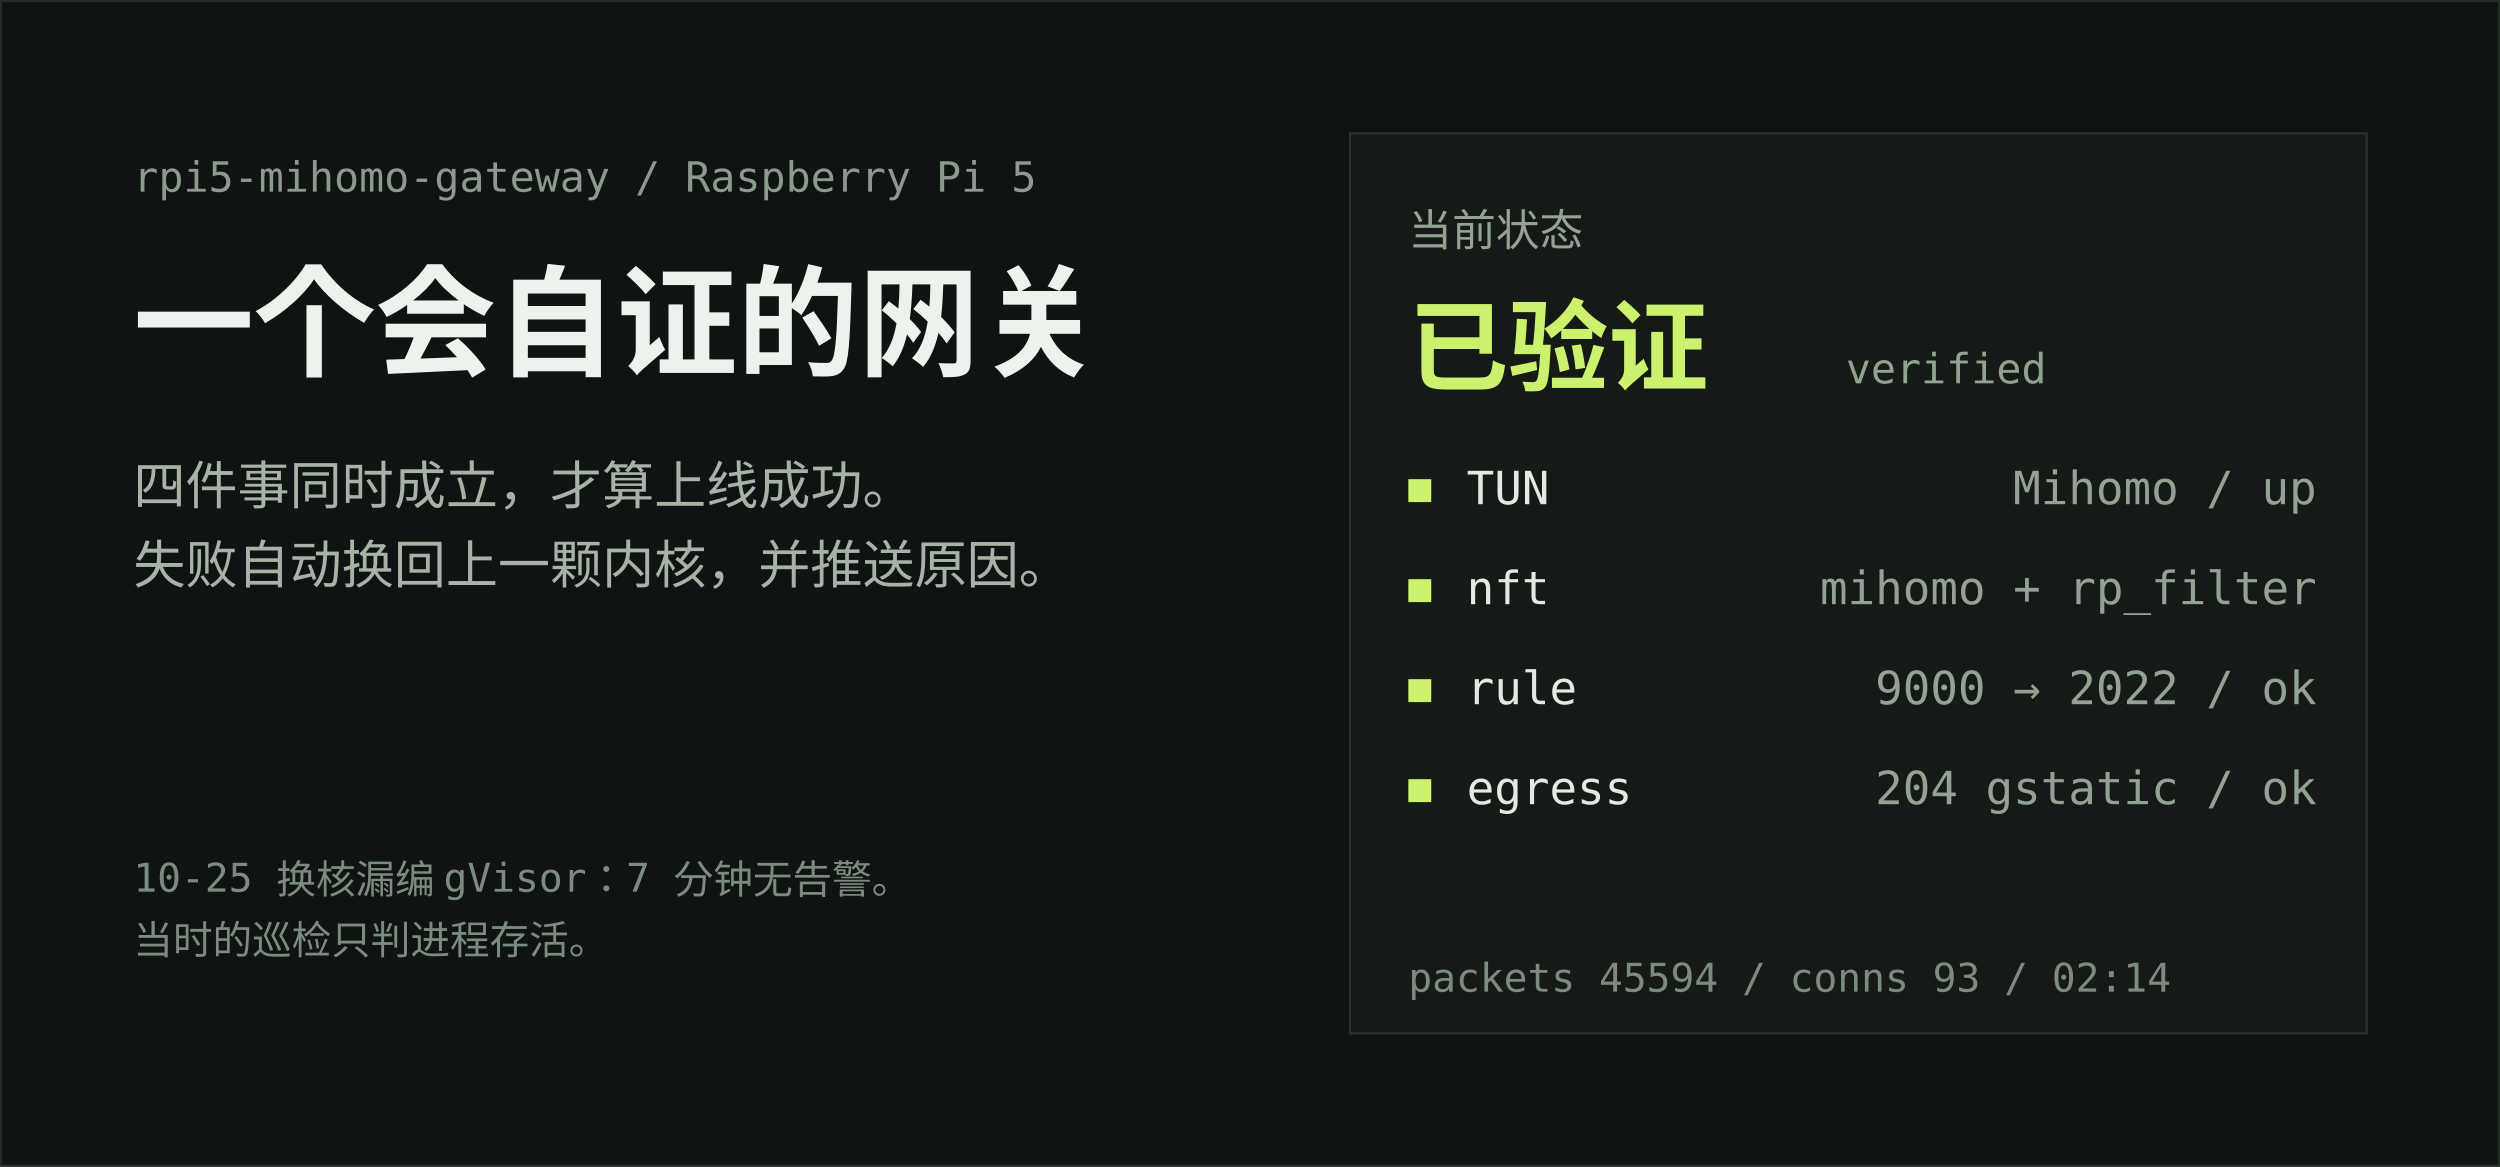
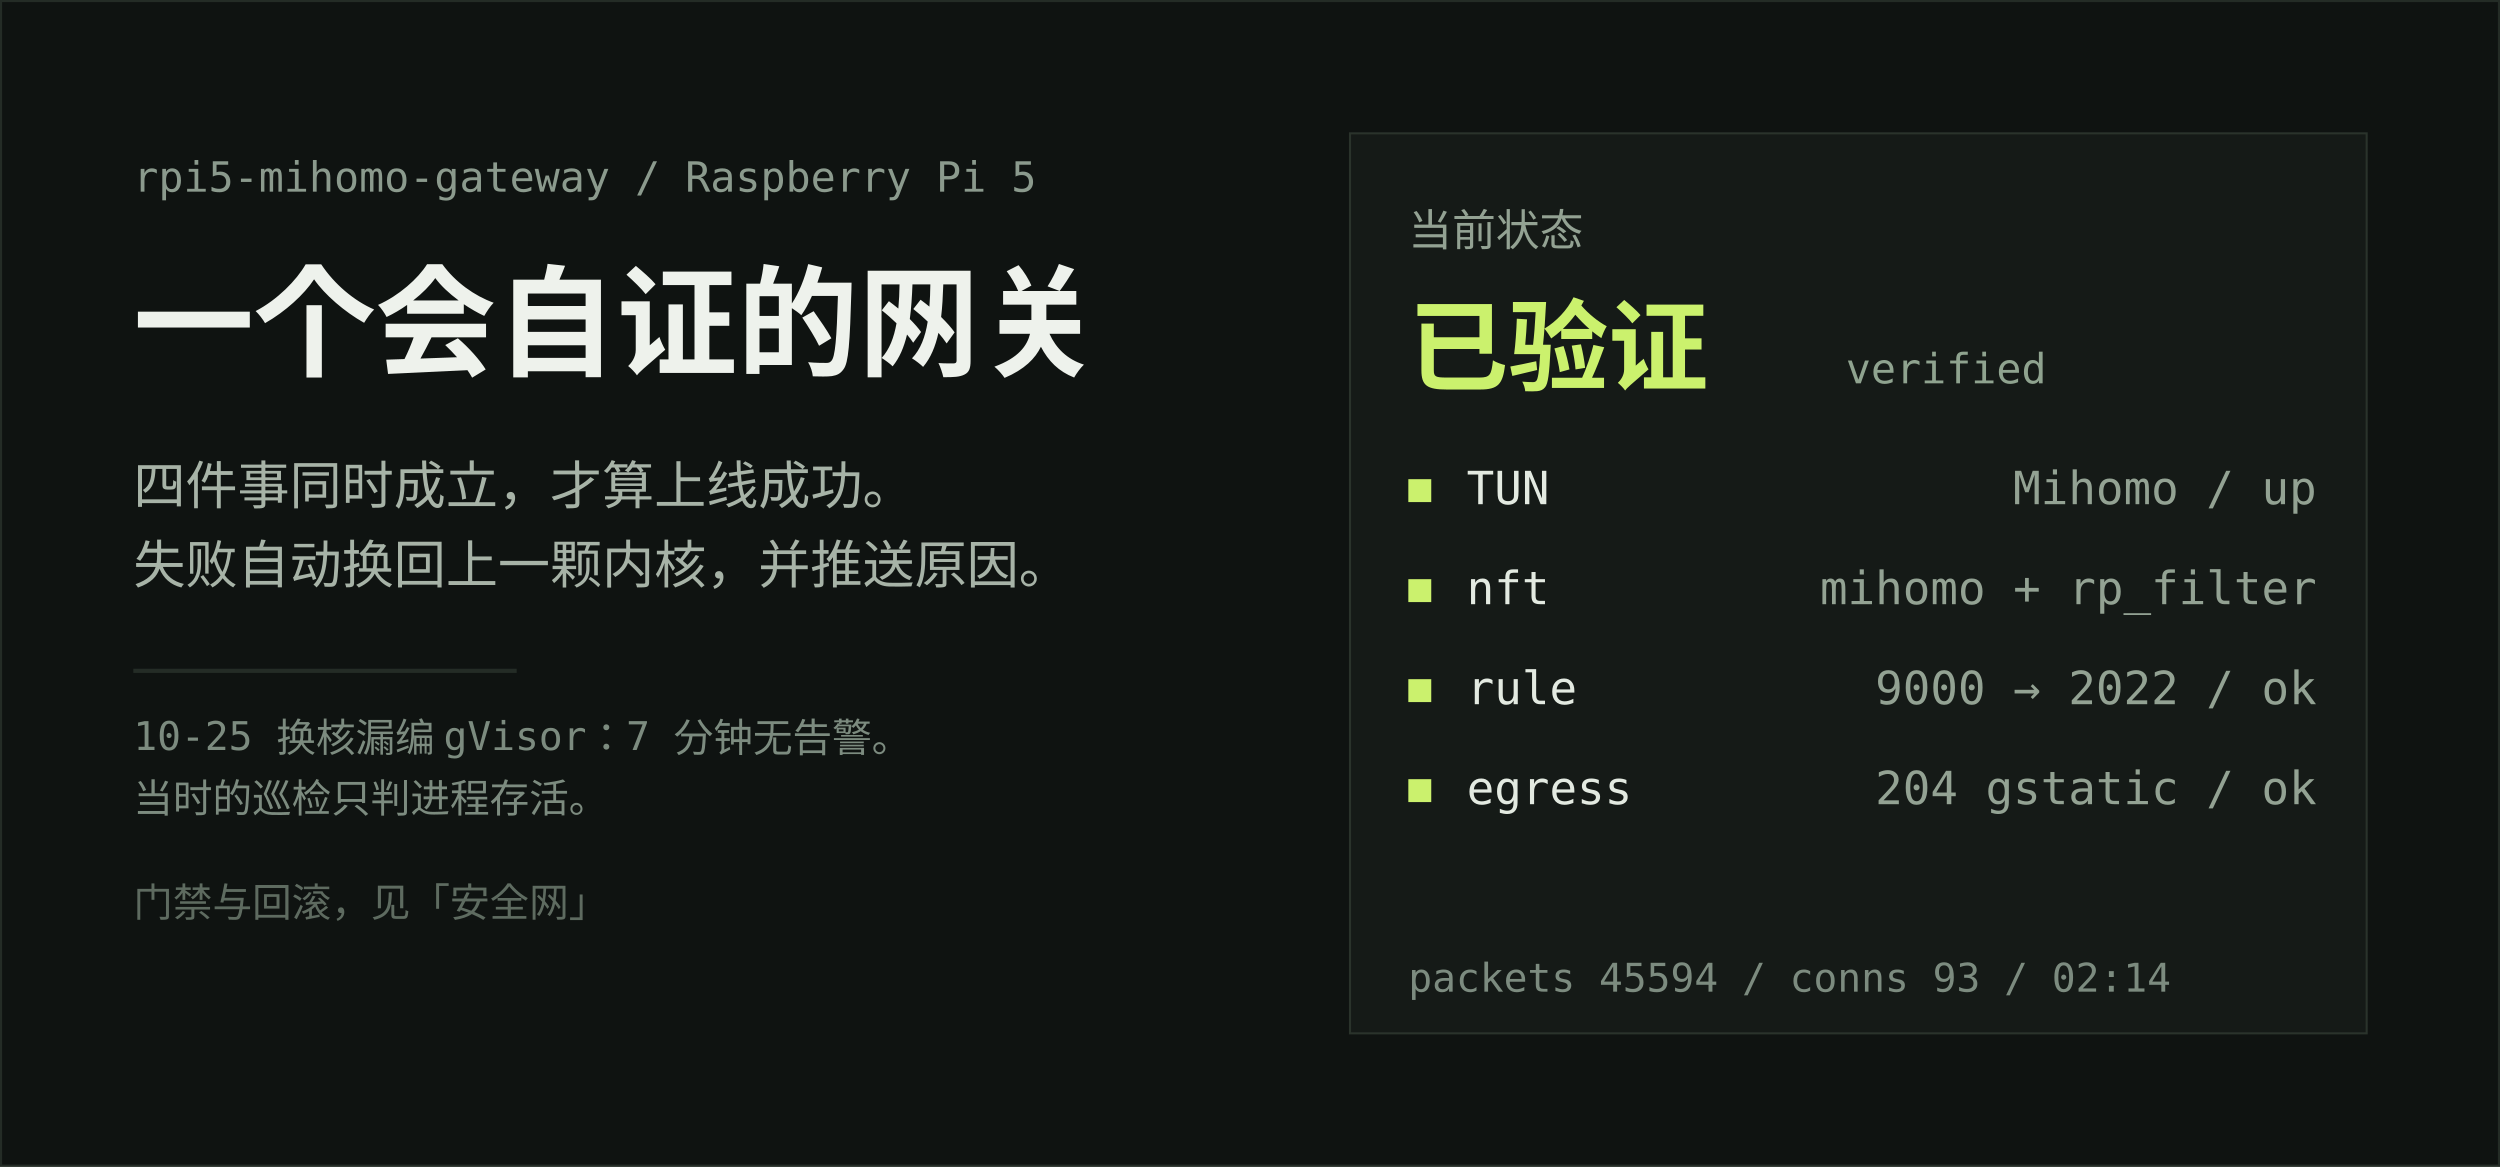
<svg xmlns="http://www.w3.org/2000/svg" width="1200" height="560" viewBox="0 0 1200 560" role="img">
  <rect width="1200" height="560" fill="#0F1311" />
  <rect x="0.5" y="0.5" width="1199" height="559" fill="none" stroke="#242C26" />
  <text x="64" y="92" font-family="'SFMono-Regular',ui-monospace,'SF Mono',Menlo,monospace" font-size="20" fill="#8B9A8D">rpi5-mihomo-gateway / Raspberry Pi 5</text>
  <text x="64" y="176" font-family="'PingFang SC','Hiragino Sans GB','Noto Sans SC','Source Han Sans SC',system-ui,sans-serif" font-size="58" font-weight="600" fill="#EEF2EC">一个会自证的网关</text>
  <text x="64" y="242" font-family="'PingFang SC','Hiragino Sans GB','Noto Sans SC','Source Han Sans SC',system-ui,sans-serif" font-size="25" fill="#A7B3A7">四件事同时成立，才算上线成功。</text>
  <text x="64" y="280" font-family="'PingFang SC','Hiragino Sans GB','Noto Sans SC','Source Han Sans SC',system-ui,sans-serif" font-size="25" fill="#A7B3A7">失败自动换回上一颗内核，并推送原因。</text>
-   <text x="64" y="428" font-family="'SFMono-Regular',ui-monospace,'SF Mono',Menlo,monospace" font-size="19" fill="#7C8B7F">10-25 换核漏编 gVisor：7 分钟无告警。</text>
-   <text x="64" y="458" font-family="'SFMono-Regular',ui-monospace,'SF Mono',Menlo,monospace" font-size="19" fill="#7C8B7F">当时的巡检只判进程存活。</text>
+   <line x1="64" y1="322" x2="248" y2="322" stroke="#242C26" stroke-width="2" />
+   <text x="64" y="360" font-family="'SFMono-Regular',ui-monospace,'SF Mono',Menlo,monospace" font-size="19" fill="#7C8B7F">10-25 换核漏编 gVisor：7 分钟无告警。</text>
+   <text x="64" y="440" font-family="'SFMono-Regular',ui-monospace,'SF Mono',Menlo,monospace" font-size="19" fill="#5E6B60">门禁与回滚，见「安全网」</text>
+   <text x="64" y="390" font-family="'SFMono-Regular',ui-monospace,'SF Mono',Menlo,monospace" font-size="19" fill="#7C8B7F">当时的巡检只判进程存活。</text>
  <rect x="648" y="64" width="488" height="432" fill="#151A17" stroke="#2A332B" />
  <text x="676" y="118" font-family="'SFMono-Regular',ui-monospace,'SF Mono',Menlo,monospace" font-size="21" fill="#93A293">当前状态</text>
  <text x="676" y="184" font-family="'PingFang SC','Hiragino Sans GB','Noto Sans SC','Source Han Sans SC',system-ui,sans-serif" font-size="48" font-weight="600" fill="#CBF16D">已验证</text>
  <text x="886" y="184" font-family="'SFMono-Regular',ui-monospace,'SF Mono',Menlo,monospace" font-size="20" fill="#8FA38F">verified</text>
  <rect x="676" y="230" width="11" height="11" fill="#CBF16D" />
  <text x="704" y="242" font-family="'SFMono-Regular',ui-monospace,'SF Mono',Menlo,monospace" font-size="22" fill="#E3EAE1">TUN</text>
  <text x="1112" y="242" font-family="'SFMono-Regular',ui-monospace,'SF Mono',Menlo,monospace" font-size="22" fill="#93A293" text-anchor="end">Mihomo / up</text>
  <rect x="676" y="278" width="11" height="11" fill="#CBF16D" />
  <text x="704" y="290" font-family="'SFMono-Regular',ui-monospace,'SF Mono',Menlo,monospace" font-size="22" fill="#E3EAE1">nft</text>
  <text x="1112" y="290" font-family="'SFMono-Regular',ui-monospace,'SF Mono',Menlo,monospace" font-size="22" fill="#93A293" text-anchor="end">mihomo + rp_filter</text>
  <rect x="676" y="326" width="11" height="11" fill="#CBF16D" />
  <text x="704" y="338" font-family="'SFMono-Regular',ui-monospace,'SF Mono',Menlo,monospace" font-size="22" fill="#E3EAE1">rule</text>
  <text x="1112" y="338" font-family="'SFMono-Regular',ui-monospace,'SF Mono',Menlo,monospace" font-size="22" fill="#93A293" text-anchor="end">9000 → 2022 / ok</text>
  <rect x="676" y="374" width="11" height="11" fill="#CBF16D" />
  <text x="704" y="386" font-family="'SFMono-Regular',ui-monospace,'SF Mono',Menlo,monospace" font-size="22" fill="#E3EAE1">egress</text>
  <text x="1112" y="386" font-family="'SFMono-Regular',ui-monospace,'SF Mono',Menlo,monospace" font-size="22" fill="#93A293" text-anchor="end">204 gstatic / ok</text>
  <text x="676" y="476" font-family="'SFMono-Regular',ui-monospace,'SF Mono',Menlo,monospace" font-size="19" fill="#7C8B7F">packets 45594 / conns 93 / 02:14</text>
</svg>
